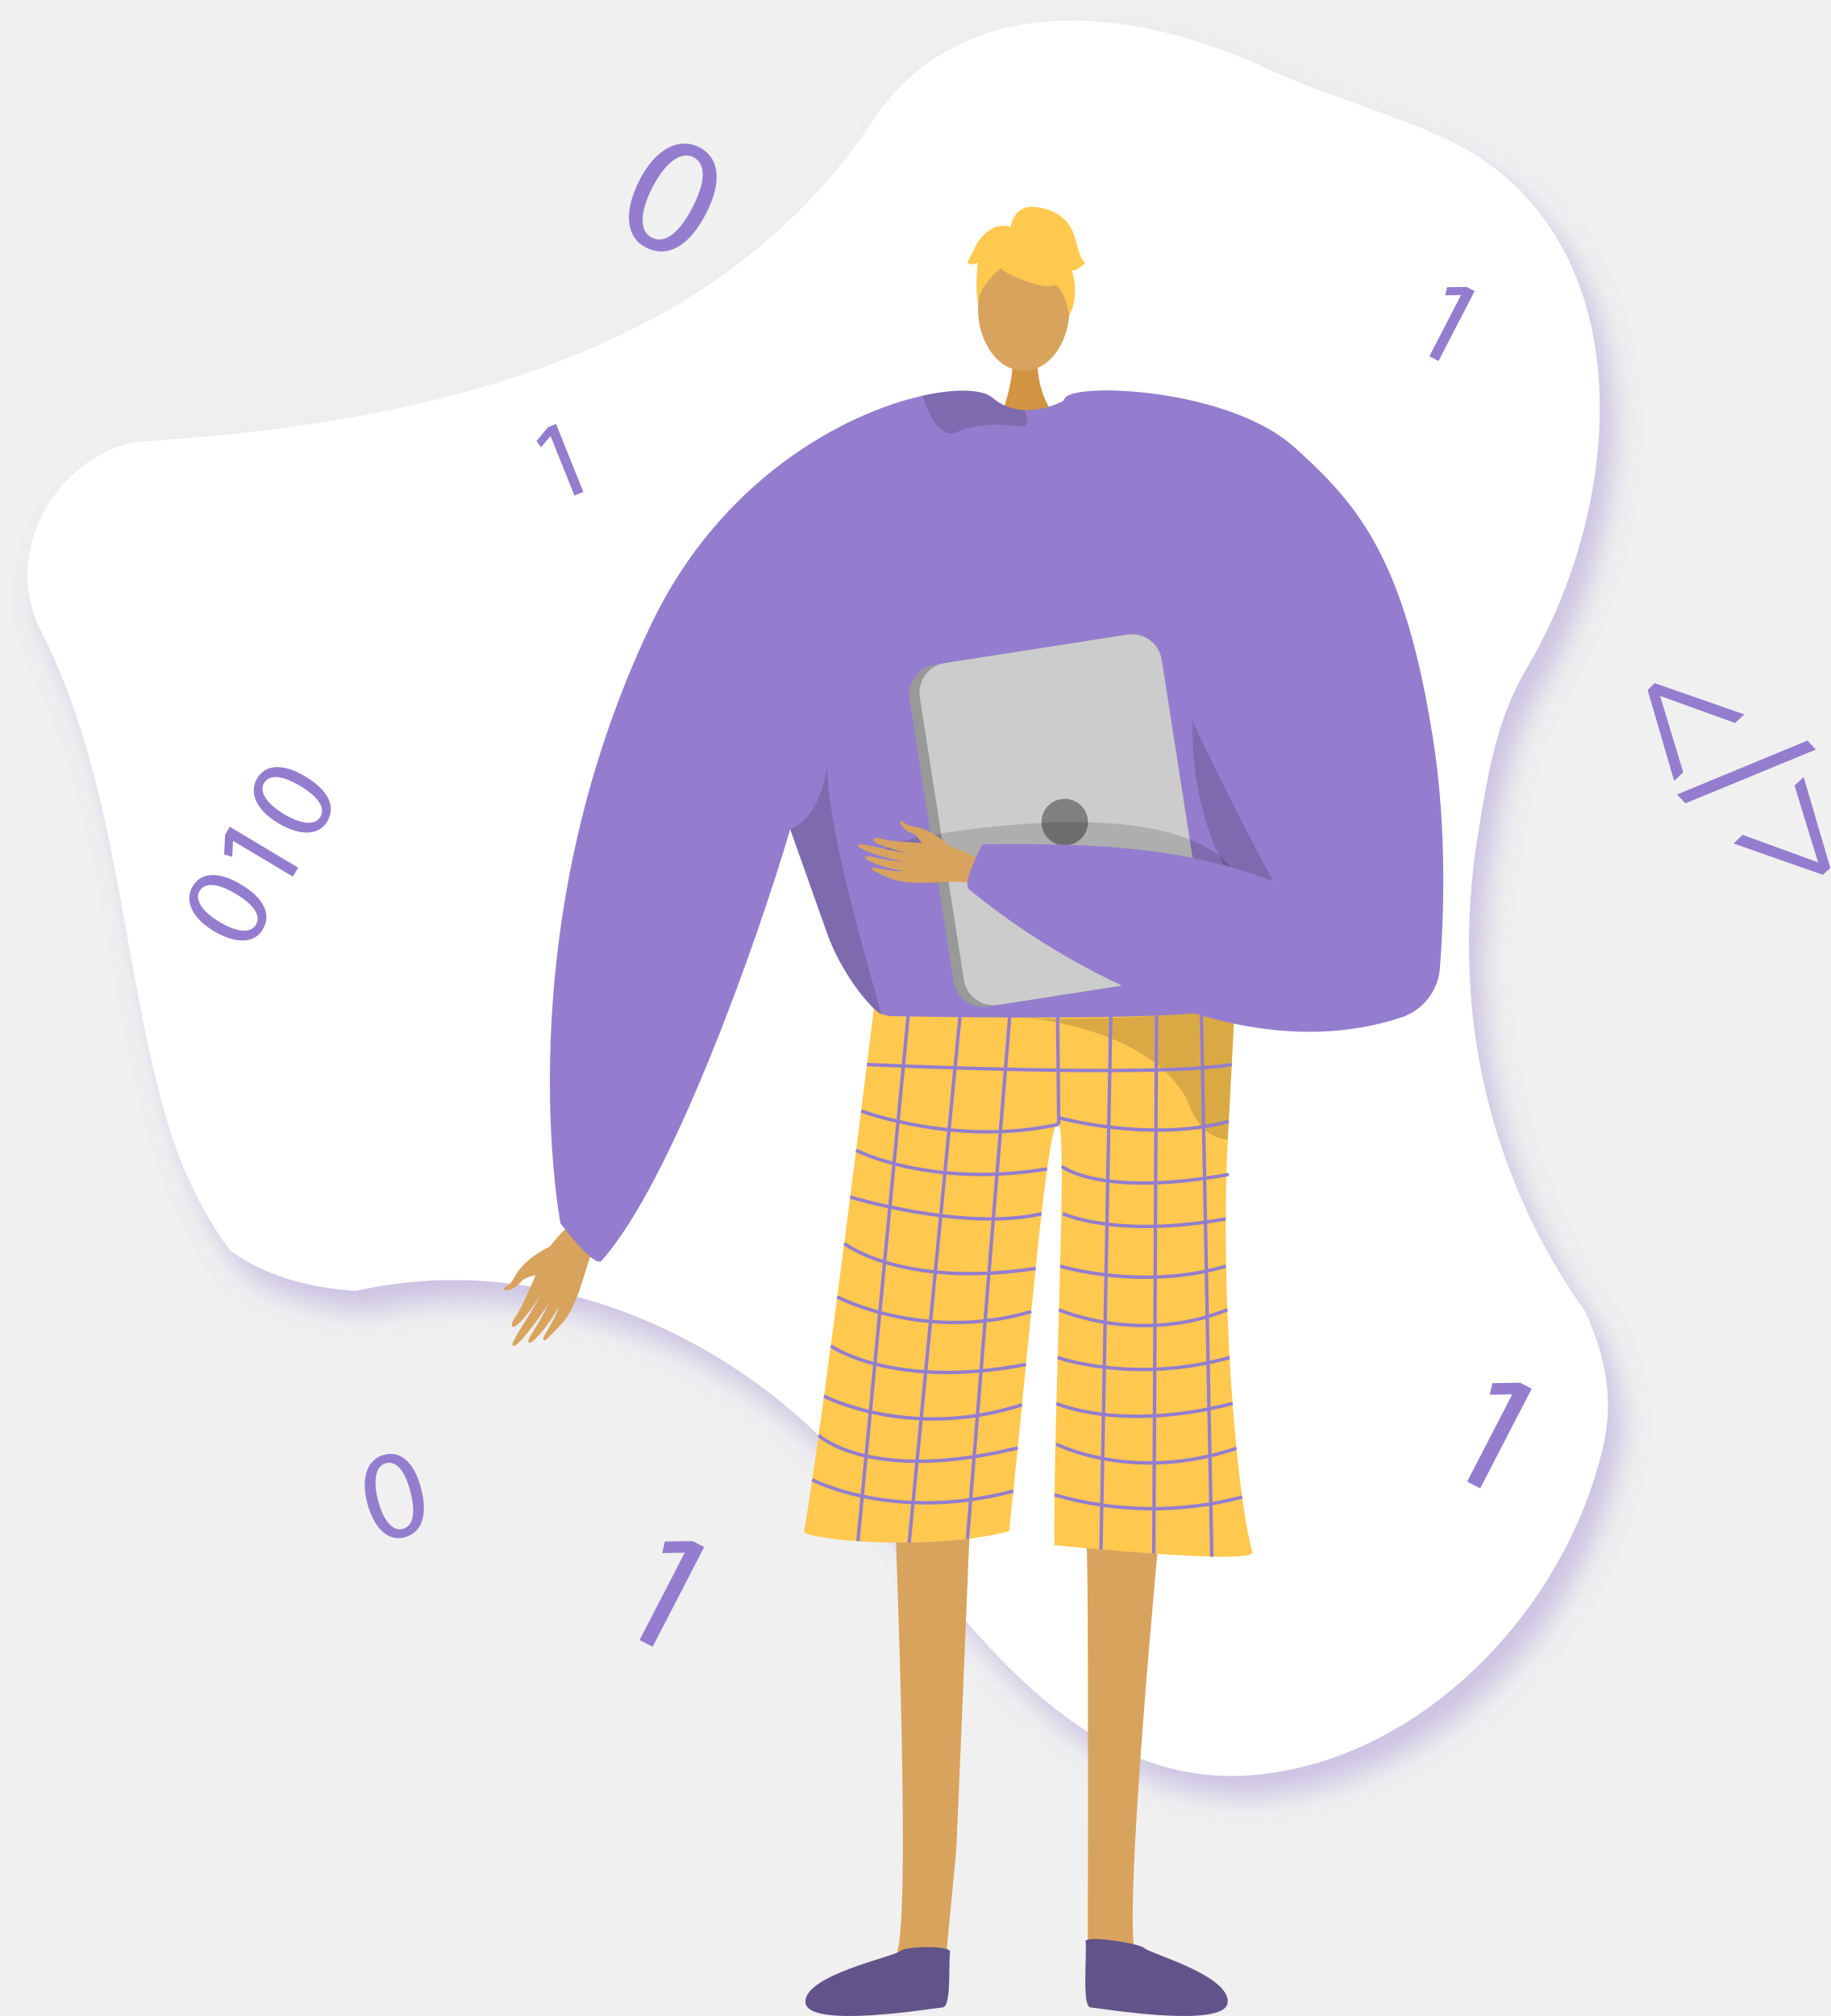
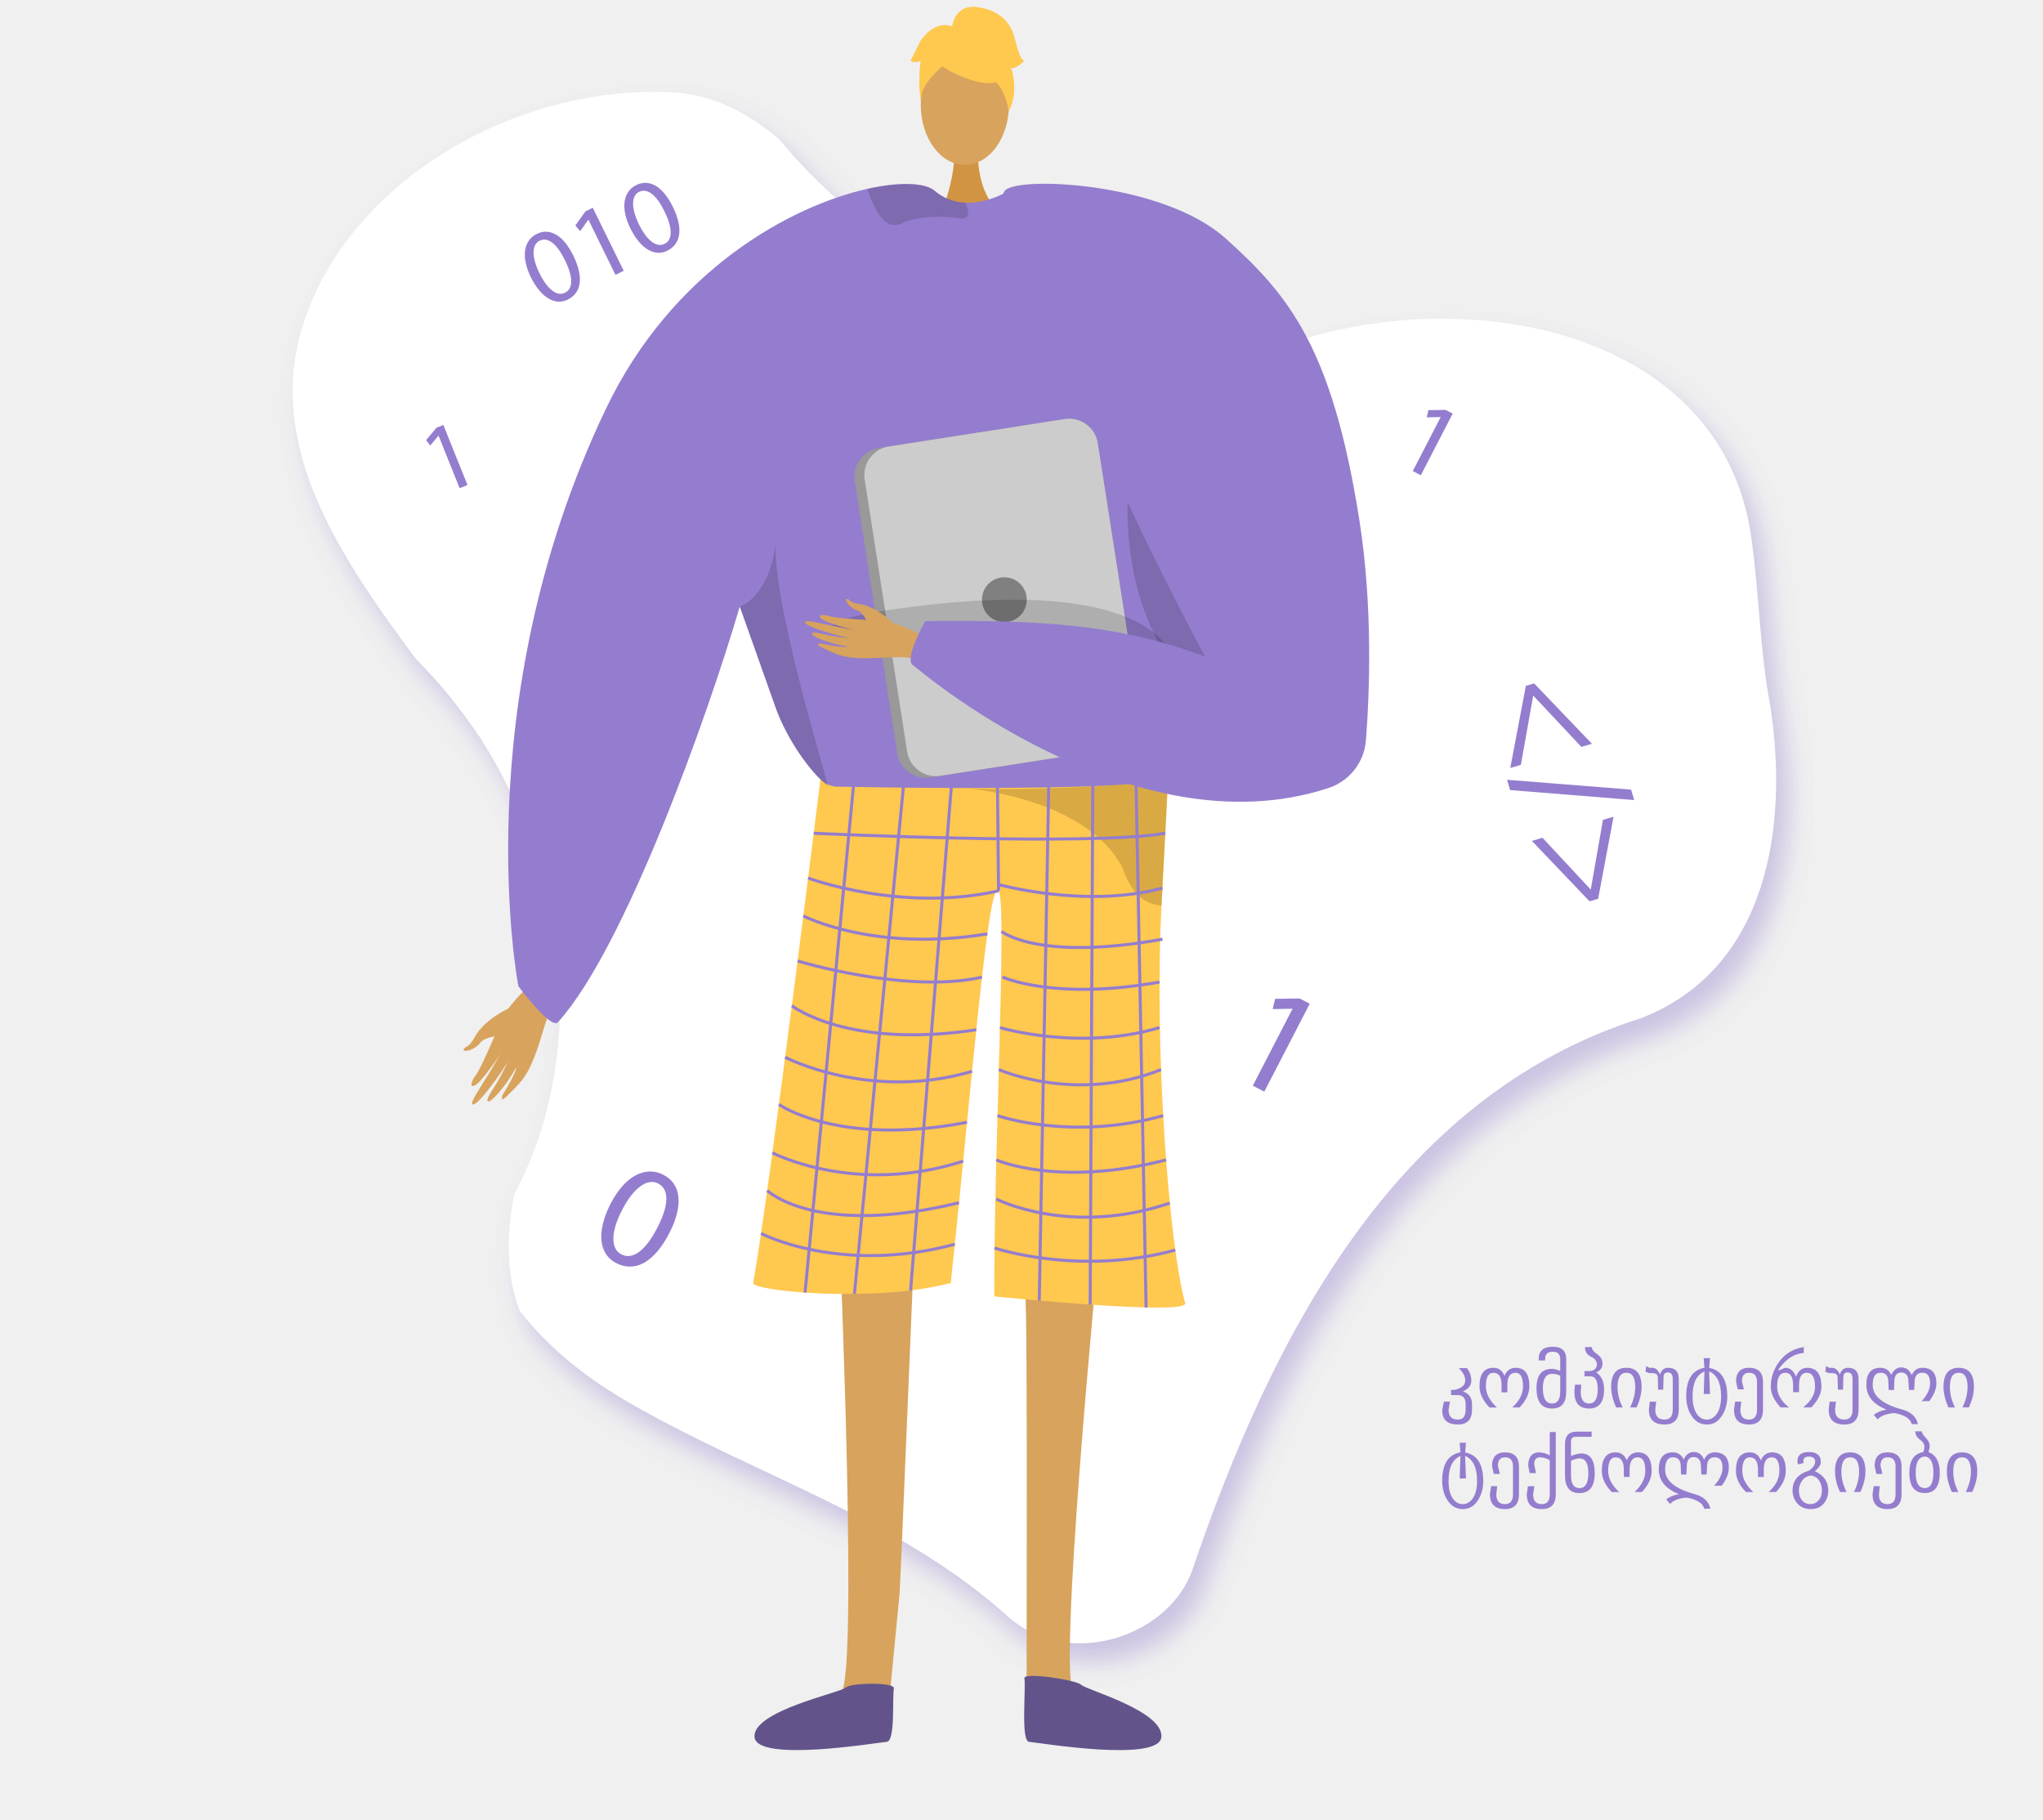
- <svg xmlns="http://www.w3.org/2000/svg" width="534.38" height="588.491" viewBox="0 0 534.38 588.491">
+ <svg xmlns="http://www.w3.org/2000/svg" width="676.469" height="602.348" viewBox="0 0 676.469 602.348">
  <defs>
-     <filter id="Path_24856" x="0" y="0" width="485.448" height="536.415" filterUnits="userSpaceOnUse">
+     <style>.a{fill:#fff;}.b,.c{fill:#d8a35d;}.b{fill-rule:evenodd;}.d{fill:#d19442;}.e,.o{fill:#947dce;}.f{fill:#ffc84f;}.g{opacity:0.15;}.h{fill:#62548a;}.i{opacity:0.3;}.j{opacity:0.5;}.k{fill:#999;}.l{fill:#ccc;}.m{fill:gray;}.n{fill:none;stroke:#947dce;stroke-miterlimit:10;}.o{font-size:24px;font-family:ALKSanet, ALK Sanet;}.p{filter:url(#a);}</style>
+     <filter id="a" x="0" y="0" width="638.387" height="602.348" filterUnits="userSpaceOnUse">
      <feOffset dx="4" dy="6" input="SourceAlpha" />
-       <feGaussianBlur stdDeviation="4" result="blur" />
+       <feGaussianBlur stdDeviation="4" result="b" />
      <feFlood flood-color="#947dce" flood-opacity="0.4" />
-       <feComposite operator="in" in2="blur" />
+       <feComposite operator="in" in2="b" />
      <feComposite in="SourceGraphic" />
    </filter>
  </defs>
-   <g id="Group_8061" data-name="Group 8061" transform="translate(-360.988 -118.317)">
-     <g transform="matrix(1, 0, 0, 1, 360.99, 118.32)" filter="url(#Path_24856)">
-       <path id="Path_24856-2" data-name="Path 24856" d="M428.219,483.355c-9.821-13.1-15.889-27.824-20.029-43.423-12.484-47.487-13.6-95.341-35.734-138.452-11.623-23.935,7.8-52.857,31.125-54.342,78.62-5.262,167.445-23.294,213.64-95.727,13.077-17.9,31.29-25.688,50.953-26.917s40.776,4.1,59.656,12.41c16.853,8.156,34.048,12.8,51.5,20.209,61.386,25.54,58.093,105.084,26.774,157.36-8.082,13.961-10.652,29.493-13.191,44.709a203.1,203.1,0,0,0-3.032,37.515,183.33,183.33,0,0,0,33.842,104.395c5.377,11.616,8.48,24.185,5.635,37.965-10.223,47.1-50.116,89.725-96.52,96.7-34.9,5.486-60.952-12.8-83.777-37.434-7.608-8.211-14.858-17.129-21.956-26.108a172.517,172.517,0,0,0-19.99-27.6c-35.931-39.292-90.948-61.258-142.181-49.468C450.319,494.163,437.7,490.4,428.219,483.355Z" transform="translate(-360.99 -118.32)" fill="#fff" />
-     </g>
-     <g id="Group_8051" data-name="Group 8051" transform="translate(508.036 178.681)">
-       <g id="Group_8044" data-name="Group 8044" transform="translate(0 290.757)">
-         <path id="Path_24857" data-name="Path 24857" d="M519.584,477.075s-7.2,3.16-10.155,8.565c-1.757,3.212-2.585,2.822-3.051,3.31-1.544,1.618,2.7,1.048,4.668-1.51,1.6-2.08,6.085-1.938,7.448-3.043s4.454-4.763,4.283-6.017S519.584,477.075,519.584,477.075Z" transform="translate(-506.047 -464.317)" fill="#d8a35d" fill-rule="evenodd" />
-         <path id="Path_24858" data-name="Path 24858" d="M532.049,464.5c-.734.925-11.407,9.624-14.142,15.445s-6.248,14.736-8.257,17.525c-2.364,3.281-1.246,4.731,1.888,1.1a63.155,63.155,0,0,0,6.189-8.608c.242-.594-1.705,3.139-4.133,7.083-2.581,4.194-5.639,8.649-4.913,9.166,1.408,1,9.656-10.781,10.739-12.992a61.682,61.682,0,0,1-2.931,5.8c-1.477,2.562-3.582,5.348-3.237,6.17.544,1.295,5.761-4.639,8.623-10.069.221-.032-.158,1.918-3.99,8.139-.386.625-.713,2.453,1.112.61,3.841-3.878,5.779-5.263,8.434-11.939,2.588-6.509,3.864-14.267,7.167-18.428Z" transform="translate(-506.013 -464.5)" fill="#d8a35d" fill-rule="evenodd" />
+   <g transform="translate(-633.531 -145)">
+     <g transform="translate(299.012 17.648)">
+       <g class="p" transform="matrix(1, 0, 0, 1, 334.52, 127.35)">
+         <path class="a" d="M59.231,153.378C49.41,166.477,43.342,181.2,39.2,196.8,26.719,244.289,25.6,292.142,3.468,335.253c-11.623,23.935,7.8,52.857,31.125,54.342,78.62,5.262,167.445,23.294,213.64,95.727,13.077,17.9,31.29,25.688,50.953,26.917s40.776-4.1,59.656-12.41c16.853-8.156,34.048-12.8,51.5-20.209,61.386-25.54,58.093-105.084,26.774-157.36-8.082-13.961-10.652-29.493-13.191-44.709a203.1,203.1,0,0,1-3.032-37.515,183.329,183.329,0,0,1,33.842-104.395c5.377-11.616,8.48-24.185,5.635-37.965-10.223-47.1-50.116-89.725-96.52-96.7-34.9-5.486-60.952,12.8-83.777,37.434-7.608,8.211-14.858,17.129-21.956,26.108a172.517,172.517,0,0,1-19.99,27.6c-35.931,39.292-90.948,61.258-142.181,49.468C81.33,142.57,68.715,146.329,59.231,153.378Z" transform="matrix(0.26, -0.97, 0.97, 0.26, 8, 451.72)" />
      </g>
-       <path id="Path_24859" data-name="Path 24859" d="M695.834,551s-12.6,129.984-7.241,132.221c9.609,4.076,47.244,17.411,5.752,14.48-21.314,1.284-19.751-3.477-20.083-7.512-.272-3.3.354-119.626-.522-128.672-.2-2.026-.315-3.251-.315-3.251Z" transform="translate(-503.617 -172.487)" fill="#d8a35d" />
-       <path id="Path_24860" data-name="Path 24860" d="M618.867,551.027s5.461,129.984.1,132.221c-9.609,4.076-47.243,17.411-5.751,14.48,21.313,1.284,19.75-3.477,20.082-7.512.272-3.3,2.689-28.319,3.566-37.366.2-2.026,4.373-103.688,4.373-103.688Z" transform="translate(-504.768 -172.514)" fill="#d8a35d" />
-       <path id="Path_24861" data-name="Path 24861" d="M659.854,220.421s-1.11,12.386,6.529,19.235-17.607,0-17.607,0,4.7-11.863,3.645-19.235S659.854,220.421,659.854,220.421Z" transform="translate(-503.975 -177.333)" fill="#d19442" />
-       <ellipse id="Ellipse_1000" data-name="Ellipse 1000" cx="13.357" cy="18.223" rx="13.357" ry="18.223" transform="translate(138.492 11.444)" fill="#d8a35d" />
-       <path id="Path_24862" data-name="Path 24862" d="M744.816,339.394c-.284,4.474-4.91,24.744-10.693,42.762-4.738,14.792-10.267,28.072-14.812,29.908-10.084,4.058-86.224,9.628-101.878,2.161-.365-.274-.761-.568-1.136-.893-5.874-4.778-12.245-14.213-15.623-23.05,0-.01-9-25.373-10.835-30.537-.02-.051-.03-.091-.051-.132-.061-.2-.132-.4-.2-.578-.02-.071-.051-.132-.071-.2-9.476,32.353-34.686,103.41-55.078,125.922-2.141,2.364-11.992-10.9-11.992-10.9s-16.466-85.027,26.489-174.882c20.219-42.3,56.306-61.591,79.345-66.715,9.973-2.222,17.5-1.786,20.25.588a14.933,14.933,0,0,0,9.323,3.622,20.2,20.2,0,0,0,5.235-.477,26.051,26.051,0,0,0,5.549-1.887c.852-.4,1.349-.68,1.349-.68a54.13,54.13,0,0,1,14.1.842C736.213,244.476,745.283,331.876,744.816,339.394Z" transform="translate(-505.854 -177.135)" fill="#947dce" />
-       <path id="Path_24863" data-name="Path 24863" d="M612.881,408.658a8.229,8.229,0,0,0,4.674,2.156c10.98.216,58.4,1.028,84.13-.45,9.076-.522,15.45-1.329,16.57-2.553a.967.967,0,0,1-.008.1c-.067,1.418-.881,17.653-2.022,38.932-2.254,42.008,2.088,102.173,7.16,120.434,1.095,3.941-57.827-2.029-57.827-2.029-.164-43.351,3.95-119.457,1.291-122.868-3.231-4.15-8.472,62.792-14.48,118.81-23.334,6.087-60.284,2.391-59.856,0C597.586,532.788,612.881,408.658,612.881,408.658Z" transform="translate(-504.792 -174.566)" fill="#ffc84f" />
-       <path id="Path_24864" data-name="Path 24864" d="M588.513,357.267c.02.071.051.132.071.2.071.183.142.375.2.578.02.041.03.081.051.132,1.836,5.164,10.835,30.527,10.835,30.537,3.378,8.836,9.75,18.271,15.624,23.05-3.987-14.437-16.415-56.285-15.938-73.147C596.984,354.873,588.513,357.257,588.513,357.267Z" transform="translate(-504.85 -175.57)" opacity="0.15" />
-       <path id="Path_24865" data-name="Path 24865" d="M708.724,297.4s-25.232,75.322,44.775,107.31l1.422.947-.361-17.717s-32.988-46.031-33.113-47.216S708.724,297.4,708.724,297.4Z" transform="translate(-503.169 -176.168)" opacity="0.15" />
-       <path id="Path_24866" data-name="Path 24866" d="M657.176,239.464c.041,1.207-.6,2-2.536,1.735-6.047-.822-12.874-.649-17.835,1.623a4.213,4.213,0,0,1-4.078-.172c-3.175-1.857-5.144-7.4-5.925-9.851a1.69,1.69,0,0,1-.081-.538c9.973-2.222,17.5-1.786,20.25.588a14.933,14.933,0,0,0,9.323,3.622A8.228,8.228,0,0,1,657.176,239.464Z" transform="translate(-504.295 -177.135)" opacity="0.15" />
-       <path id="Path_24867" data-name="Path 24867" d="M635.117,680.02c.249-1.877-13.106-1.7-14.616-.177s-28.123,7.015-27.6,14.919,37.407,1.69,40.042,1.5S634.629,683.707,635.117,680.02Z" transform="translate(-504.786 -170.634)" fill="#62548a" />
-       <path id="Path_24868" data-name="Path 24868" d="M673.514,677.01c-.249-1.877,15.735.5,17.247,2.029s24.78,7.853,24.253,15.756-37.408,1.69-40.043,1.5S674,680.7,673.514,677.01Z" transform="translate(-503.617 -170.668)" fill="#62548a" />
-       <g id="Group_8045" data-name="Group 8045" transform="translate(151.344 233.245)" opacity="0.3">
-         <path id="Path_24869" data-name="Path 24869" d="M655.755,411.185c-.179-.014-.357-.028-.53-.044C655.225,411.141,655.413,411.154,655.755,411.185Z" transform="translate(-655.225 -407.763)" />
-         <path id="Path_24870" data-name="Path 24870" d="M655.747,411.233c14.131,1.128,45.02-.869,45.02-.869,9.076-.522,15.45-1.329,16.57-2.553a.967.967,0,0,1-.008.1c-.067,1.418-.881,17.653-2.022,38.932a10.51,10.51,0,0,1-1.485-.171,11.564,11.564,0,0,1-7.479-5.314,25.682,25.682,0,0,1-2.909-6.074C692.9,415.239,660.274,411.64,655.747,411.233Z" transform="translate(-655.217 -407.811)" opacity="0.5" />
+       <g transform="translate(488.036 129.604)">
+         <g transform="translate(0 317.776)">
+           <path class="b" d="M520.842,477.075s-7.869,3.454-11.1,9.36c-1.92,3.51-2.825,3.085-3.334,3.618-1.688,1.768,2.956,1.145,5.1-1.65,1.744-2.273,6.651-2.118,8.14-3.325s4.868-5.206,4.681-6.576S520.842,477.075,520.842,477.075Z" transform="translate(-506.047 -463.132)" />
+           <path class="b" d="M534.248,464.5c-.8,1.011-12.467,10.518-15.457,16.88s-6.829,16.105-9.024,19.153c-2.584,3.586-1.362,5.17,2.063,1.2,2.226-2.579,6.216-8.07,6.763-9.408.265-.649-1.864,3.431-4.517,7.742-2.821,4.584-6.163,9.452-5.37,10.018,1.539,1.1,10.553-11.783,11.737-14.2a67.425,67.425,0,0,1-3.2,6.339c-1.615,2.8-3.915,5.844-3.538,6.744.594,1.415,6.3-5.07,9.425-11,.242-.035-.173,2.1-4.361,8.9-.421.683-.779,2.681,1.215.666,4.2-4.239,6.316-5.752,9.217-13.048,2.829-7.114,4.224-15.593,7.833-20.14Z" transform="translate(-505.793 -464.5)" />
+         </g>
+         <path class="c" d="M697.916,551S684.148,693.063,690,695.508c10.5,4.455,51.634,19.029,6.287,15.826-23.295,1.4-21.586-3.8-21.95-8.211-.3-3.6.387-130.742-.571-140.629-.214-2.214-.344-3.553-.344-3.553Z" transform="translate(-487.837 -137.313)" />
+         <path class="c" d="M621.166,551.2s5.969,142.063.114,144.508c-10.5,4.455-51.633,19.029-6.286,15.826,23.294,1.4,21.585-3.8,21.949-8.211.3-3.6,2.939-30.951,3.9-40.838.214-2.214,4.779-113.323,4.779-113.323Z" transform="translate(-496.464 -137.513)" />
+         <path class="d" d="M660.883,220.725s-1.213,13.537,7.136,21.023-19.243,0-19.243,0,5.135-12.965,3.984-21.023S660.883,220.725,660.883,220.725Z" transform="translate(-490.519 -173.634)" />
+         <ellipse class="c" cx="14.598" cy="19.917" rx="14.598" ry="19.917" transform="translate(151.362 12.507)" />
+         <path class="e" d="M765.768,349.484c-.31,4.89-5.367,27.043-11.687,46.736-5.178,16.166-11.221,30.68-16.188,32.687-11.021,4.435-94.236,10.522-111.345,2.362-.4-.3-.832-.621-1.242-.976-6.42-5.222-13.383-15.534-17.075-25.192,0-.011-9.835-27.731-11.842-33.375-.022-.055-.033-.1-.055-.144-.067-.222-.144-.432-.222-.632-.022-.078-.055-.144-.078-.222-10.356,35.359-37.91,113.019-60.2,137.623-2.339,2.584-13.106-11.908-13.106-11.908s-18-92.928,28.951-191.133c22.1-46.226,61.538-67.315,86.719-72.914,10.9-2.428,19.127-1.951,22.131.643A16.321,16.321,0,0,0,670.723,237a22.079,22.079,0,0,0,5.721-.521,28.475,28.475,0,0,0,6.065-2.062c.931-.432,1.475-.743,1.475-.743a59.16,59.16,0,0,1,15.412.92C756.366,245.745,766.278,341.268,765.768,349.484Z" transform="translate(-504.6 -172.147)" />
+         <path class="f" d="M614.775,408.737a8.994,8.994,0,0,0,5.108,2.356c12,.236,63.831,1.123,91.948-.492,9.919-.571,16.886-1.452,18.11-2.79a1.06,1.06,0,0,1-.009.114c-.073,1.55-.962,19.293-2.21,42.55C725.258,496.387,730,562.143,735.547,582.1c1.2,4.308-63.2-2.218-63.2-2.218-.18-47.38,4.317-130.558,1.411-134.286-3.531-4.536-9.26,68.627-15.826,129.85-25.5,6.653-65.886,2.613-65.419,0C598.057,544.4,614.775,408.737,614.775,408.737Z" transform="translate(-496.64 -152.891)" />
+         <path class="g" d="M588.513,359c.022.078.055.144.078.222.078.2.155.41.222.632.022.044.033.089.055.144,2.007,5.644,11.842,33.364,11.842,33.375,3.692,9.658,10.656,19.969,17.075,25.192-4.358-15.778-17.94-61.516-17.419-79.944C597.771,356.383,588.513,358.988,588.513,359Z" transform="translate(-497.075 -160.418)" />
+         <path class="g" d="M709.136,297.4s-27.577,82.321,48.935,117.282l1.555,1.035-.395-19.363s-36.053-50.308-36.19-51.6S709.136,297.4,709.136,297.4Z" transform="translate(-484.479 -164.902)" />
+         <path class="g" d="M660.006,240.268c.044,1.319-.654,2.184-2.772,1.9-6.608-.9-14.071-.71-19.493,1.774a4.605,4.605,0,0,1-4.457-.188c-3.471-2.029-5.622-8.083-6.475-10.766a1.848,1.848,0,0,1-.089-.588c10.9-2.428,19.127-1.951,22.132.643A16.321,16.321,0,0,0,659.041,237,8.993,8.993,0,0,1,660.006,240.268Z" transform="translate(-492.918 -172.147)" />
+         <path class="h" d="M639.04,680.146c.272-2.051-14.323-1.859-15.974-.193s-30.737,7.667-30.16,16.3,40.883,1.847,43.763,1.643S638.507,684.177,639.04,680.146Z" transform="translate(-496.598 -123.425)" />
+         <path class="h" d="M673.521,677.074c-.272-2.051,17.2.551,18.849,2.218s27.082,8.583,26.507,17.221-40.884,1.847-43.764,1.643S674.055,681.1,673.521,677.074Z" transform="translate(-487.836 -123.68)" />
+         <g class="i" transform="translate(165.408 254.92)">
+           <path d="M655.8,411.189c-.2-.016-.39-.031-.579-.048C655.225,411.141,655.43,411.155,655.8,411.189Z" transform="translate(-655.225 -407.449)" />
+           <path class="j" d="M655.747,411.551c15.444,1.233,49.2-.95,49.2-.95,9.919-.571,16.886-1.452,18.11-2.79a1.06,1.06,0,0,1-.009.114c-.073,1.55-.962,19.293-2.21,42.55a11.487,11.487,0,0,1-1.623-.187,12.638,12.638,0,0,1-8.174-5.808,28.07,28.07,0,0,1-3.179-6.638C696.35,415.93,660.694,412,655.747,411.551Z" transform="translate(-655.168 -407.811)" />
+         </g>
+         <g transform="translate(147.986)">
+           <g transform="translate(3.081 5.553)">
+             <path class="f" d="M651.3,198.35s25.273,14.012,17.772-8.484C663.877,174.3,634.061,188.321,651.3,198.35Z" transform="translate(-641.889 -182.911)" />
+             <path class="f" d="M655.361,192.877s-14.139,8.39-12.775,16.807c0,0-3.118-25.129,10.941-25.761s19.5.726,18.254,27.3C671.781,211.221,667.7,190.084,655.361,192.877Z" transform="translate(-642.292 -182.812)" />
+           </g>
+           <path class="f" d="M651.872,184.731s.711-7.829,8.472-6.72,11.088,5.544,12.2,9.979,2.218,7.762,3.326,7.762c0,0-3.326,3.326-4.435,2.218,0,0,2.877,7.974-.778,14.521,0,0-1.439-10.086-6.983-11.194S651.872,184.731,651.872,184.731Z" transform="translate(-638.168 -177.903)" />
+           <path class="f" d="M653.927,184.07s-5.544-3.326-11.088,4.435l-3.326,6.653s1.109,1.109,3.326,0c0,0-1.01,7.813.049,12.222l3.278-13.331Z" transform="translate(-639.513 -177.309)" />
+         </g>
+         <path class="k" d="M622.865,321.59l14.059,90.067a9.619,9.619,0,0,0,10.977,8.017l61.471-9.6a3,3,0,0,0,.432-.089,9.584,9.584,0,0,0,7.573-10.888l-14.06-90.067a9.6,9.6,0,0,0-10.977-8.005l-58.622,9.148-2.85.444A9.6,9.6,0,0,0,622.865,321.59Z" transform="translate(-493.351 -164.522)" />
+         <path class="l" d="M625.824,321.057l14.059,90.067a9.6,9.6,0,0,0,10.977,8.005l58.622-9.148a9.584,9.584,0,0,0,7.573-10.888L703,309.027a9.6,9.6,0,0,0-10.977-8.005L633.4,310.169A9.584,9.584,0,0,0,625.824,321.057Z" transform="translate(-493.029 -164.522)" />
+         <circle class="m" cx="7.42" cy="7.42" r="7.42" transform="translate(171.618 188.889)" />
+         <path class="g" d="M730.461,379.243s1.441-33.109-87.262-22.021,66.527,21.067,66.527,21.067Z" transform="translate(-494.104 -158.642)" />
+         <g transform="translate(113.043 58.591)">
+           <g transform="translate(0 137.442)">
+             <path class="b" d="M652.31,369.128c-1.051-.353-12.145-7-18.159-7.551s-15.009-.807-18.114-1.69c-3.652-1.038-4.575.412-.366,2.019a59.282,59.282,0,0,0,9.579,2.712c.6.024-3.318-.5-7.576-1.385-4.528-.938-9.439-2.214-9.664-1.408-.436,1.564,12.607,5.08,14.905,5.329a57.73,57.73,0,0,1-6.058-.734c-2.734-.485-5.868-1.453-6.483-.886-.97.894,5.938,3.6,11.647,4.4.1.185-1.744.475-8.462-.921-.675-.14-2.394.155-.183,1.177,4.653,2.151,6.494,3.419,13.238,3.63,6.575.205,13.833-1.149,18.563.438Z" transform="translate(-607.998 -354.176)" />
+             <path class="b" d="M635.719,362.7s-5.091-5.348-10.808-6.23c-3.4-.523-3.319-1.379-3.9-1.634-1.923-.847-.061,2.723,2.825,3.639,2.346.744,3.657,4.753,5.067,5.6s5.629,2.409,6.683,1.858S635.719,362.7,635.719,362.7Z" transform="translate(-606.668 -354.702)" />
+           </g>
+           <path class="e" d="M743.739,248.768c20.885,18.688,35.336,36.044,44.352,93.139,4.574,28.967,3.383,57.934,2.191,73.21a18.047,18.047,0,0,1-12.4,15.694C712.441,452.4,640.565,390.3,640.565,390.3c-3.748-1.394,3.8-14.757,3.8-14.757,36.177-.375,63.9.734,92.725,11.822-.146-.069-28.34-53.026-32.155-67.636-9.993-38.313-42.883-71.469-34.373-86.486C673.5,228.052,722.672,229.919,743.739,248.768Z" transform="translate(-604.569 -230.745)" />
+         </g>
+         <g transform="translate(113.043 254.725)">
+           <line class="n" x1="16.353" y2="171" />
+           <line class="n" x1="16.23" y2="168.022" transform="translate(16.353 3.42)" />
+           <line class="n" x1="13.496" y2="166.848" transform="translate(34.951 3.42)" />
+           <line class="n" x2="0.348" y2="34.561" transform="translate(63.727 3.42)" />
+           <line class="n" x1="3.131" y2="170.228" transform="translate(77.556 3.42)" />
+           <line class="n" x1="0.872" y2="171.656" transform="translate(94.41 3.313)" />
+           <line class="n" x2="3.302" y2="172.642" transform="translate(109.626 3.313)" />
+         </g>
+         <path class="n" d="M610.6,424.69s92.09,4.346,116.421,0" transform="translate(-494.673 -151.055)" />
+         <path class="n" d="M671.973,442.306c-32.22,7.3-63.056-4.24-63.056-4.24" transform="translate(-494.855 -149.6)" />
+         <path class="n" d="M665.473,439.923s29.078,8.171,54.62,1.271" transform="translate(-488.702 -149.397)" />
+         <path class="n" d="M607.489,449.369s23.22,12.157,60.936,5.959" transform="translate(-495.011 -148.37)" />
+         <path class="n" d="M605.774,462.829s36.134,11.031,61.051,5.354" transform="translate(-495.197 -146.906)" />
+         <path class="n" d="M604.055,476.2s18.4,14.426,61.071,7.954" transform="translate(-495.384 -145.451)" />
+         <path class="n" d="M602.054,491.582s28.061,14.662,61.892,4.662" transform="translate(-495.602 -143.777)" />
+         <path class="n" d="M600.194,505.673s19.874,14.107,62.284,5.913" transform="translate(-495.804 -142.244)" />
+         <path class="n" d="M598.249,520.118s27.43,14.339,63.174,2.754" transform="translate(-496.016 -140.673)" />
+         <path class="n" d="M596.692,531.391s16.184,15.565,63.531,4.026" transform="translate(-496.185 -139.447)" />
+         <path class="n" d="M594.857,544.187s26.169,13.787,64.168,3.591" transform="translate(-496.385 -138.055)" />
+         <path class="n" d="M666.665,454s12.148,10.031,53.3,2.585" transform="translate(-488.573 -147.866)" />
+         <path class="n" d="M666.953,467.615s17.047,7.949,52.006,1.672" transform="translate(-488.541 -146.385)" />
+         <path class="n" d="M666.2,482.727s26.322,7.928,52.837,0" transform="translate(-488.623 -144.741)" />
+         <path class="n" d="M665.861,495.259s25.588,11.375,53.725,0" transform="translate(-488.66 -143.377)" />
+         <path class="n" d="M665.473,509.017s24.36,8.549,54.862,0" transform="translate(-488.702 -141.881)" />
+         <path class="n" d="M665.118,522.232s20.535,9.213,56.217,0" transform="translate(-488.741 -140.443)" />
+         <path class="n" d="M665.118,533.923s24.38,12.564,57.457,1.335" transform="translate(-488.741 -139.171)" />
+         <path class="n" d="M664.589,548.538s27.731,9.4,59.852.692" transform="translate(-488.799 -137.581)" />
      </g>
-       <g id="Group_8047" data-name="Group 8047" transform="translate(135.404)">
-         <g id="Group_8046" data-name="Group 8046" transform="translate(2.819 5.081)">
-           <path id="Path_24871" data-name="Path 24871" d="M650.844,197.037s23.124,12.82,16.261-7.763C662.356,175.032,635.075,187.861,650.844,197.037Z" transform="translate(-642.238 -182.911)" fill="#ffc84f" />
-           <path id="Path_24872" data-name="Path 24872" d="M654.25,192.107s-12.937,7.677-11.689,15.378c0,0-2.853-22.992,10.011-23.57s17.844.665,16.7,24.976C669.274,208.891,665.537,189.551,654.25,192.107Z" transform="translate(-642.292 -182.898)" fill="#ffc84f" />
+       <g transform="translate(406.263 160.232)">
+         <g transform="matrix(0.839, 0.545, -0.545, 0.839, 124.116, 14.838)">
+           <path class="e" d="M430.625,372.892c6.785,4.052,9.027,8.806,6.386,13.227-2.328,3.9-7.558,4.357-14.2.476-6.693-4-8.653-9.083-6.233-13.135C419.094,369.254,424.27,369.1,430.625,372.892Zm-6.165,11.021c5.188,3.1,9.089,3.263,10.556.807,1.65-2.764-.784-6.009-5.882-9.052-4.911-2.934-8.886-3.6-10.555-.807C417.168,377.224,419.026,380.667,424.46,383.913Z" transform="translate(-415.587 -338.67)" />
+           <path class="e" d="M428.222,360.415l-.038.062-.2,4.588-2.369-.707.271-5.753,1.375-2.3,19.956,11.919-1.558,2.609Z" transform="translate(-415.441 -338.871)" />
+           <path class="e" d="M449.168,341.844c6.785,4.052,9.027,8.806,6.386,13.227-2.328,3.9-7.558,4.357-14.2.476-6.693-4-8.653-9.083-6.233-13.136C437.638,338.2,442.813,338.048,449.168,341.844ZM443,352.864c5.188,3.1,9.089,3.263,10.556.807,1.651-2.763-.784-6.008-5.882-9.052-4.911-2.934-8.886-3.6-10.555-.807C435.711,346.176,437.569,349.618,443,352.864Z" transform="translate(-415.318 -339.12)" />
        </g>
-         <path id="Path_24873" data-name="Path 24873" d="M651.872,184.15s.65-7.163,7.752-6.149,10.145,5.073,11.16,9.131,2.029,7.1,3.044,7.1c0,0-3.044,3.044-4.058,2.029,0,0,2.633,7.3-.712,13.286,0,0-1.317-9.228-6.389-10.243S651.872,184.15,651.872,184.15Z" transform="translate(-639.334 -177.903)" fill="#ffc84f" />
-         <path id="Path_24874" data-name="Path 24874" d="M652.7,184.009s-5.073-3.044-10.145,4.058l-3.044,6.087s1.015,1.015,3.044,0c0,0-.924,7.148.045,11.183l3-12.2Z" transform="translate(-639.513 -177.824)" fill="#ffc84f" />
-       </g>
-       <path id="Path_24875" data-name="Path 24875" d="M622.855,319.831l12.864,82.409a8.8,8.8,0,0,0,10.044,7.335l56.245-8.786a2.739,2.739,0,0,0,.4-.081,8.769,8.769,0,0,0,6.929-9.963l-12.864-82.409a8.787,8.787,0,0,0-10.044-7.325l-53.637,8.37-2.607.406A8.787,8.787,0,0,0,622.855,319.831Z" transform="translate(-504.353 -176.118)" fill="#999" />
-       <path id="Path_24876" data-name="Path 24876" d="M625.815,319.344l12.864,82.409a8.787,8.787,0,0,0,10.044,7.325l53.637-8.37a8.769,8.769,0,0,0,6.929-9.963l-12.864-82.409a8.787,8.787,0,0,0-10.044-7.325l-53.637,8.37A8.769,8.769,0,0,0,625.815,319.344Z" transform="translate(-504.31 -176.118)" fill="#ccc" />
-       <circle id="Ellipse_1001" data-name="Ellipse 1001" cx="6.789" cy="6.789" r="6.789" transform="translate(157.026 172.829)" fill="gray" />
-       <path id="Path_24877" data-name="Path 24877" d="M720.714,377.178s1.319-30.293-79.842-20.148,60.871,19.276,60.871,19.276Z" transform="translate(-504.453 -175.333)" opacity="0.15" />
-       <g id="Group_8049" data-name="Group 8049" transform="translate(103.432 53.609)">
-         <g id="Group_8048" data-name="Group 8048" transform="translate(0 125.756)">
-           <path id="Path_24878" data-name="Path 24878" d="M648.542,368.313c-.962-.323-11.112-6.4-16.615-6.909s-13.732-.739-16.574-1.546c-3.342-.95-4.186.377-.335,1.847a54.239,54.239,0,0,0,8.764,2.481c.55.022-3.035-.46-6.932-1.267-4.143-.858-8.637-2.026-8.842-1.288-.4,1.431,11.535,4.649,13.638,4.876a52.815,52.815,0,0,1-5.543-.672c-2.5-.443-5.369-1.329-5.932-.811-.888.818,5.433,3.3,10.656,4.022.091.169-1.6.434-7.743-.843-.618-.128-2.19.142-.167,1.077,4.257,1.968,5.942,3.129,12.112,3.322,6.016.188,12.657-1.051,16.985.4Z" transform="translate(-607.998 -354.632)" fill="#d8a35d" fill-rule="evenodd" />
-           <path id="Path_24879" data-name="Path 24879" d="M634.4,362.016s-4.659-4.893-9.889-5.7c-3.109-.479-3.036-1.262-3.567-1.5-1.759-.775-.056,2.492,2.585,3.33,2.147.681,3.346,4.349,4.636,5.127s5.151,2.2,6.115,1.7S634.4,362.016,634.4,362.016Z" transform="translate(-607.821 -354.702)" fill="#d8a35d" fill-rule="evenodd" />
+         <g transform="matrix(0.891, 0.454, -0.454, 0.891, 434.38, 192.454)">
+           <path class="e" d="M837.344,314.976l26.129,9.116-2.653,2.518-21.81-7.879-.077.072,6.737,22.191-2.653,2.518-7.749-26.565Z" transform="translate(-835.268 -314.976)" />
+           <path class="e" d="M843.729,347.233l38.062-15.74,2.483,2.615-38.1,15.7Z" transform="translate(-835.145 -314.736)" />
+           <path class="e" d="M886.088,370.537,860,361.384l2.653-2.519,21.92,7.994.077-.073-6.848-22.3,2.654-2.519,7.787,26.529Z" transform="translate(-834.909 -314.584)" />
        </g>
-         <path id="Path_24880" data-name="Path 24880" d="M734.877,247.236c19.109,17.1,32.332,32.979,40.581,85.219,4.185,26.5,3.1,53.008,2,66.985A16.513,16.513,0,0,1,766.114,413.8c-59.874,19.75-125.639-37.064-125.639-37.064-3.429-1.275,3.474-13.5,3.474-13.5,33.1-.343,58.464.672,84.841,10.817-.134-.063-25.93-48.517-29.421-61.885-9.143-35.056-39.236-65.393-31.45-79.132C670.61,228.281,715.6,229.989,734.877,247.236Z" transform="translate(-607.541 -230.745)" fill="#947dce" />
-       </g>
-       <g id="Group_8050" data-name="Group 8050" transform="translate(103.432 233.067)">
-         <line id="Line_1149" data-name="Line 1149" x1="14.963" y2="156.46" fill="none" stroke="#947dce" stroke-miterlimit="10" stroke-width="1" />
-         <line id="Line_1150" data-name="Line 1150" x1="14.85" y2="153.736" transform="translate(14.963 3.129)" fill="none" stroke="#947dce" stroke-miterlimit="10" stroke-width="1" />
-         <line id="Line_1151" data-name="Line 1151" x1="12.349" y2="152.661" transform="translate(31.979 3.129)" fill="none" stroke="#947dce" stroke-miterlimit="10" stroke-width="1" />
-         <line id="Line_1152" data-name="Line 1152" x2="0.318" y2="31.622" transform="translate(58.309 3.129)" fill="none" stroke="#947dce" stroke-miterlimit="10" stroke-width="1" />
-         <line id="Line_1153" data-name="Line 1153" x1="2.865" y2="155.755" transform="translate(70.962 3.129)" fill="none" stroke="#947dce" stroke-miterlimit="10" stroke-width="1" />
-         <line id="Line_1154" data-name="Line 1154" x1="0.798" y2="157.061" transform="translate(86.382 3.032)" fill="none" stroke="#947dce" stroke-miterlimit="10" stroke-width="1" />
-         <line id="Line_1155" data-name="Line 1155" x2="3.021" y2="157.963" transform="translate(100.305 3.032)" fill="none" stroke="#947dce" stroke-miterlimit="10" stroke-width="1" />
-       </g>
-       <path id="Path_24881" data-name="Path 24881" d="M610.6,424.69s84.26,3.977,106.522,0" transform="translate(-504.529 -174.321)" fill="none" stroke="#947dce" stroke-miterlimit="10" stroke-width="1" />
-       <path id="Path_24882" data-name="Path 24882" d="M666.611,441.946c-29.481,6.677-57.694-3.88-57.694-3.88" transform="translate(-504.553 -174.127)" fill="none" stroke="#947dce" stroke-miterlimit="10" stroke-width="1" />
-       <path id="Path_24883" data-name="Path 24883" d="M665.473,439.923s26.606,7.476,49.976,1.163" transform="translate(-503.732 -174.1)" fill="none" stroke="#947dce" stroke-miterlimit="10" stroke-width="1" />
-       <path id="Path_24884" data-name="Path 24884" d="M607.489,449.369s21.246,11.123,55.755,5.452" transform="translate(-504.574 -173.963)" fill="none" stroke="#947dce" stroke-miterlimit="10" stroke-width="1" />
-       <path id="Path_24885" data-name="Path 24885" d="M605.774,462.829s33.062,10.093,55.86,4.9" transform="translate(-504.599 -173.767)" fill="none" stroke="#947dce" stroke-miterlimit="10" stroke-width="1" />
-       <path id="Path_24886" data-name="Path 24886" d="M604.055,476.2s16.838,13.2,55.878,7.278" transform="translate(-504.624 -173.573)" fill="none" stroke="#947dce" stroke-miterlimit="10" stroke-width="1" />
-       <path id="Path_24887" data-name="Path 24887" d="M602.054,491.582s25.675,13.415,56.629,4.266" transform="translate(-504.653 -173.35)" fill="none" stroke="#947dce" stroke-miterlimit="10" stroke-width="1" />
-       <path id="Path_24888" data-name="Path 24888" d="M600.194,505.673s18.184,12.908,56.988,5.41" transform="translate(-504.68 -173.145)" fill="none" stroke="#947dce" stroke-miterlimit="10" stroke-width="1" />
-       <path id="Path_24889" data-name="Path 24889" d="M598.249,520.118s25.1,13.12,57.8,2.52" transform="translate(-504.708 -172.936)" fill="none" stroke="#947dce" stroke-miterlimit="10" stroke-width="1" />
-       <path id="Path_24890" data-name="Path 24890" d="M596.692,531.391s14.808,14.242,58.13,3.684" transform="translate(-504.731 -172.772)" fill="none" stroke="#947dce" stroke-miterlimit="10" stroke-width="1" />
-       <path id="Path_24891" data-name="Path 24891" d="M594.857,544.187s23.944,12.614,58.712,3.286" transform="translate(-504.758 -172.586)" fill="none" stroke="#947dce" stroke-miterlimit="10" stroke-width="1" />
-       <path id="Path_24892" data-name="Path 24892" d="M666.665,454s11.115,9.178,48.767,2.365" transform="translate(-503.715 -173.895)" fill="none" stroke="#947dce" stroke-miterlimit="10" stroke-width="1" />
-       <path id="Path_24893" data-name="Path 24893" d="M666.953,467.615s15.6,7.273,47.584,1.53" transform="translate(-503.711 -173.698)" fill="none" stroke="#947dce" stroke-miterlimit="10" stroke-width="1" />
-       <path id="Path_24894" data-name="Path 24894" d="M666.2,482.727s24.084,7.254,48.345,0" transform="translate(-503.722 -173.478)" fill="none" stroke="#947dce" stroke-miterlimit="10" stroke-width="1" />
-       <path id="Path_24895" data-name="Path 24895" d="M665.861,495.259s23.412,10.408,49.157,0" transform="translate(-503.727 -173.296)" fill="none" stroke="#947dce" stroke-miterlimit="10" stroke-width="1" />
-       <path id="Path_24896" data-name="Path 24896" d="M665.473,509.017s22.289,7.822,50.2,0" transform="translate(-503.732 -173.097)" fill="none" stroke="#947dce" stroke-miterlimit="10" stroke-width="1" />
-       <path id="Path_24897" data-name="Path 24897" d="M665.118,522.232s18.789,8.43,51.437,0" transform="translate(-503.738 -172.905)" fill="none" stroke="#947dce" stroke-miterlimit="10" stroke-width="1" />
-       <path id="Path_24898" data-name="Path 24898" d="M665.118,533.923s22.307,11.5,52.572,1.221" transform="translate(-503.738 -172.735)" fill="none" stroke="#947dce" stroke-miterlimit="10" stroke-width="1" />
-       <path id="Path_24899" data-name="Path 24899" d="M664.589,548.538a103.127,103.127,0,0,0,54.763.633" transform="translate(-503.745 -172.523)" fill="none" stroke="#947dce" stroke-miterlimit="10" stroke-width="1" />
-     </g>
-     <g id="Group_8060" data-name="Group 8060" transform="translate(416.263 160.232)">
-       <g id="Group_8052" data-name="Group 8052" transform="translate(0 182.006)">
-         <path id="Path_24900" data-name="Path 24900" d="M430.625,372.892c6.785,4.052,9.027,8.806,6.386,13.227-2.328,3.9-7.558,4.357-14.2.476-6.693-4-8.653-9.083-6.233-13.135C419.094,369.254,424.27,369.1,430.625,372.892Zm-6.165,11.021c5.188,3.1,9.089,3.263,10.556.807,1.65-2.764-.784-6.009-5.882-9.052-4.911-2.934-8.886-3.6-10.555-.807C417.168,377.224,419.026,380.667,424.46,383.913Z" transform="translate(-415.587 -338.67)" fill="#947dce" />
-         <path id="Path_24901" data-name="Path 24901" d="M428.222,360.415l-.038.062-.2,4.588-2.369-.707.271-5.753,1.375-2.3,19.956,11.919-1.558,2.609Z" transform="translate(-415.441 -338.871)" fill="#947dce" />
-         <path id="Path_24902" data-name="Path 24902" d="M449.168,341.844c6.785,4.052,9.027,8.806,6.386,13.227-2.328,3.9-7.558,4.357-14.2.476-6.693-4-8.653-9.083-6.233-13.136C437.638,338.2,442.813,338.048,449.168,341.844ZM443,352.864c5.188,3.1,9.089,3.263,10.556.807,1.651-2.763-.784-6.008-5.882-9.052-4.911-2.934-8.886-3.6-10.555-.807C435.711,346.176,437.569,349.618,443,352.864Z" transform="translate(-415.318 -339.12)" fill="#947dce" />
-       </g>
-       <g id="Group_8053" data-name="Group 8053" transform="translate(425.773 157.511)">
-         <path id="Path_24903" data-name="Path 24903" d="M837.344,314.976l26.129,9.116-2.653,2.518-21.81-7.879-.077.072,6.737,22.191-2.653,2.518-7.749-26.565Z" transform="translate(-835.268 -314.976)" fill="#947dce" />
-         <path id="Path_24904" data-name="Path 24904" d="M843.729,347.233l38.062-15.74,2.483,2.615-38.1,15.7Z" transform="translate(-835.145 -314.736)" fill="#947dce" />
-         <path id="Path_24905" data-name="Path 24905" d="M886.088,370.537,860,361.384l2.653-2.519,21.92,7.994.077-.073-6.848-22.3,2.654-2.519,7.787,26.529Z" transform="translate(-834.909 -314.584)" fill="#947dce" />
-       </g>
-       <g id="Group_8054" data-name="Group 8054" transform="translate(128.346 0)">
-         <path id="Path_24906" data-name="Path 24906" d="M564.649,180.079c-4.983,9.694-11.33,13.2-17.647,9.949-5.571-2.863-6.66-10.021-1.9-19.5,4.915-9.563,11.744-12.707,17.534-9.731C568.645,163.889,569.315,171,564.649,180.079Zm-15.71-7.521c-3.811,7.413-3.694,12.8-.186,14.6,3.948,2.029,8.2-1.607,11.945-8.889,3.608-7.018,4.177-12.549.185-14.6C557.505,161.934,552.929,164.795,548.939,172.559Z" transform="translate(-542.096 -159.719)" fill="#947dce" />
-       </g>
-       <g id="Group_8055" data-name="Group 8055" transform="translate(51.217 382.492)">
-         <path id="Path_24907" data-name="Path 24907" d="M482.5,546.737c2.067,7.9.277,13.023-4.868,14.37-4.538,1.188-8.724-2.259-10.807-9.923-2.038-7.789.2-12.958,4.914-14.193C476.636,535.71,480.564,539.34,482.5,546.737Zm-12.52,3.658c1.581,6.038,4.336,8.984,7.195,8.235,3.216-.842,3.77-5,2.218-10.927-1.5-5.718-3.944-9.086-7.195-8.235C469.446,540.188,468.325,544.072,469.981,550.4Z" transform="translate(-466.072 -536.738)" fill="#947dce" />
-       </g>
-       <g id="Group_8056" data-name="Group 8056" transform="translate(131.469 407.949)">
-         <path id="Path_24908" data-name="Path 24908" d="M558.321,565.271l-.089-.047-6.472.117.79-3.395,8.116-.116,3.359,1.736-15.044,29.1-3.806-1.967Z" transform="translate(-545.175 -561.831)" fill="#947dce" />
-       </g>
-       <g id="Group_8057" data-name="Group 8057" transform="translate(101.364 81.829)">
-         <path id="Path_24909" data-name="Path 24909" d="M519.61,243.928l-.062.024-2.706,3.252-1.341-1.839,3.408-4.066,2.293-.921,7.977,19.871-2.6,1.044Z" transform="translate(-515.501 -240.377)" fill="#947dce" />
-       </g>
-       <g id="Group_8058" data-name="Group 8058" transform="translate(373.079 361.718)">
-         <path id="Path_24910" data-name="Path 24910" d="M796.475,519.7l-.089-.047-6.472.117.79-3.395,8.117-.116L802.18,518l-15.045,29.1-3.807-1.967Z" transform="translate(-783.328 -516.261)" fill="#947dce" />
-       </g>
-       <g id="Group_8059" data-name="Group 8059" transform="translate(362.045 41.838)">
-         <path id="Path_24911" data-name="Path 24911" d="M781.674,203.371l-.063-.031-4.54.081.554-2.381,5.694-.081,2.356,1.217-10.554,20.416-2.669-1.381Z" transform="translate(-772.452 -200.958)" fill="#947dce" />
+         <g transform="translate(127.346 355)">
+           <path class="e" d="M564.649,180.079c-4.983,9.694-11.33,13.2-17.647,9.949-5.571-2.863-6.66-10.021-1.9-19.5,4.915-9.563,11.744-12.707,17.534-9.731C568.645,163.889,569.315,171,564.649,180.079Zm-15.71-7.521c-3.811,7.413-3.694,12.8-.186,14.6,3.948,2.029,8.2-1.607,11.945-8.889,3.608-7.018,4.177-12.549.185-14.6C557.505,161.934,552.929,164.795,548.939,172.559Z" transform="translate(-542.096 -159.719)" />
+         </g>
+         <g transform="translate(69.364 107.829)">
+           <path class="e" d="M519.61,243.928l-.062.024-2.706,3.252-1.341-1.839,3.408-4.066,2.293-.921,7.977,19.871-2.6,1.044Z" transform="translate(-515.501 -240.377)" />
+         </g>
+         <g transform="translate(343.079 297.718)">
+           <path class="e" d="M796.475,519.7l-.089-.047-6.472.117.79-3.395,8.117-.116L802.18,518l-15.045,29.1-3.807-1.967Z" transform="translate(-783.328 -516.261)" />
+         </g>
+         <g transform="translate(396.045 102.838)">
+           <path class="e" d="M781.674,203.371l-.063-.031-4.54.081.554-2.381,5.694-.081,2.356,1.217-10.554,20.416-2.669-1.381Z" transform="translate(-772.452 -200.958)" />
+         </g>
      </g>
    </g>
+     <text class="o" transform="translate(1110 594)">
+       <tspan x="0" y="17">კომპიუტერული </tspan>
+       <tspan x="0" y="45">ტექნოლოგიები</tspan>
+     </text>
  </g>
</svg>
